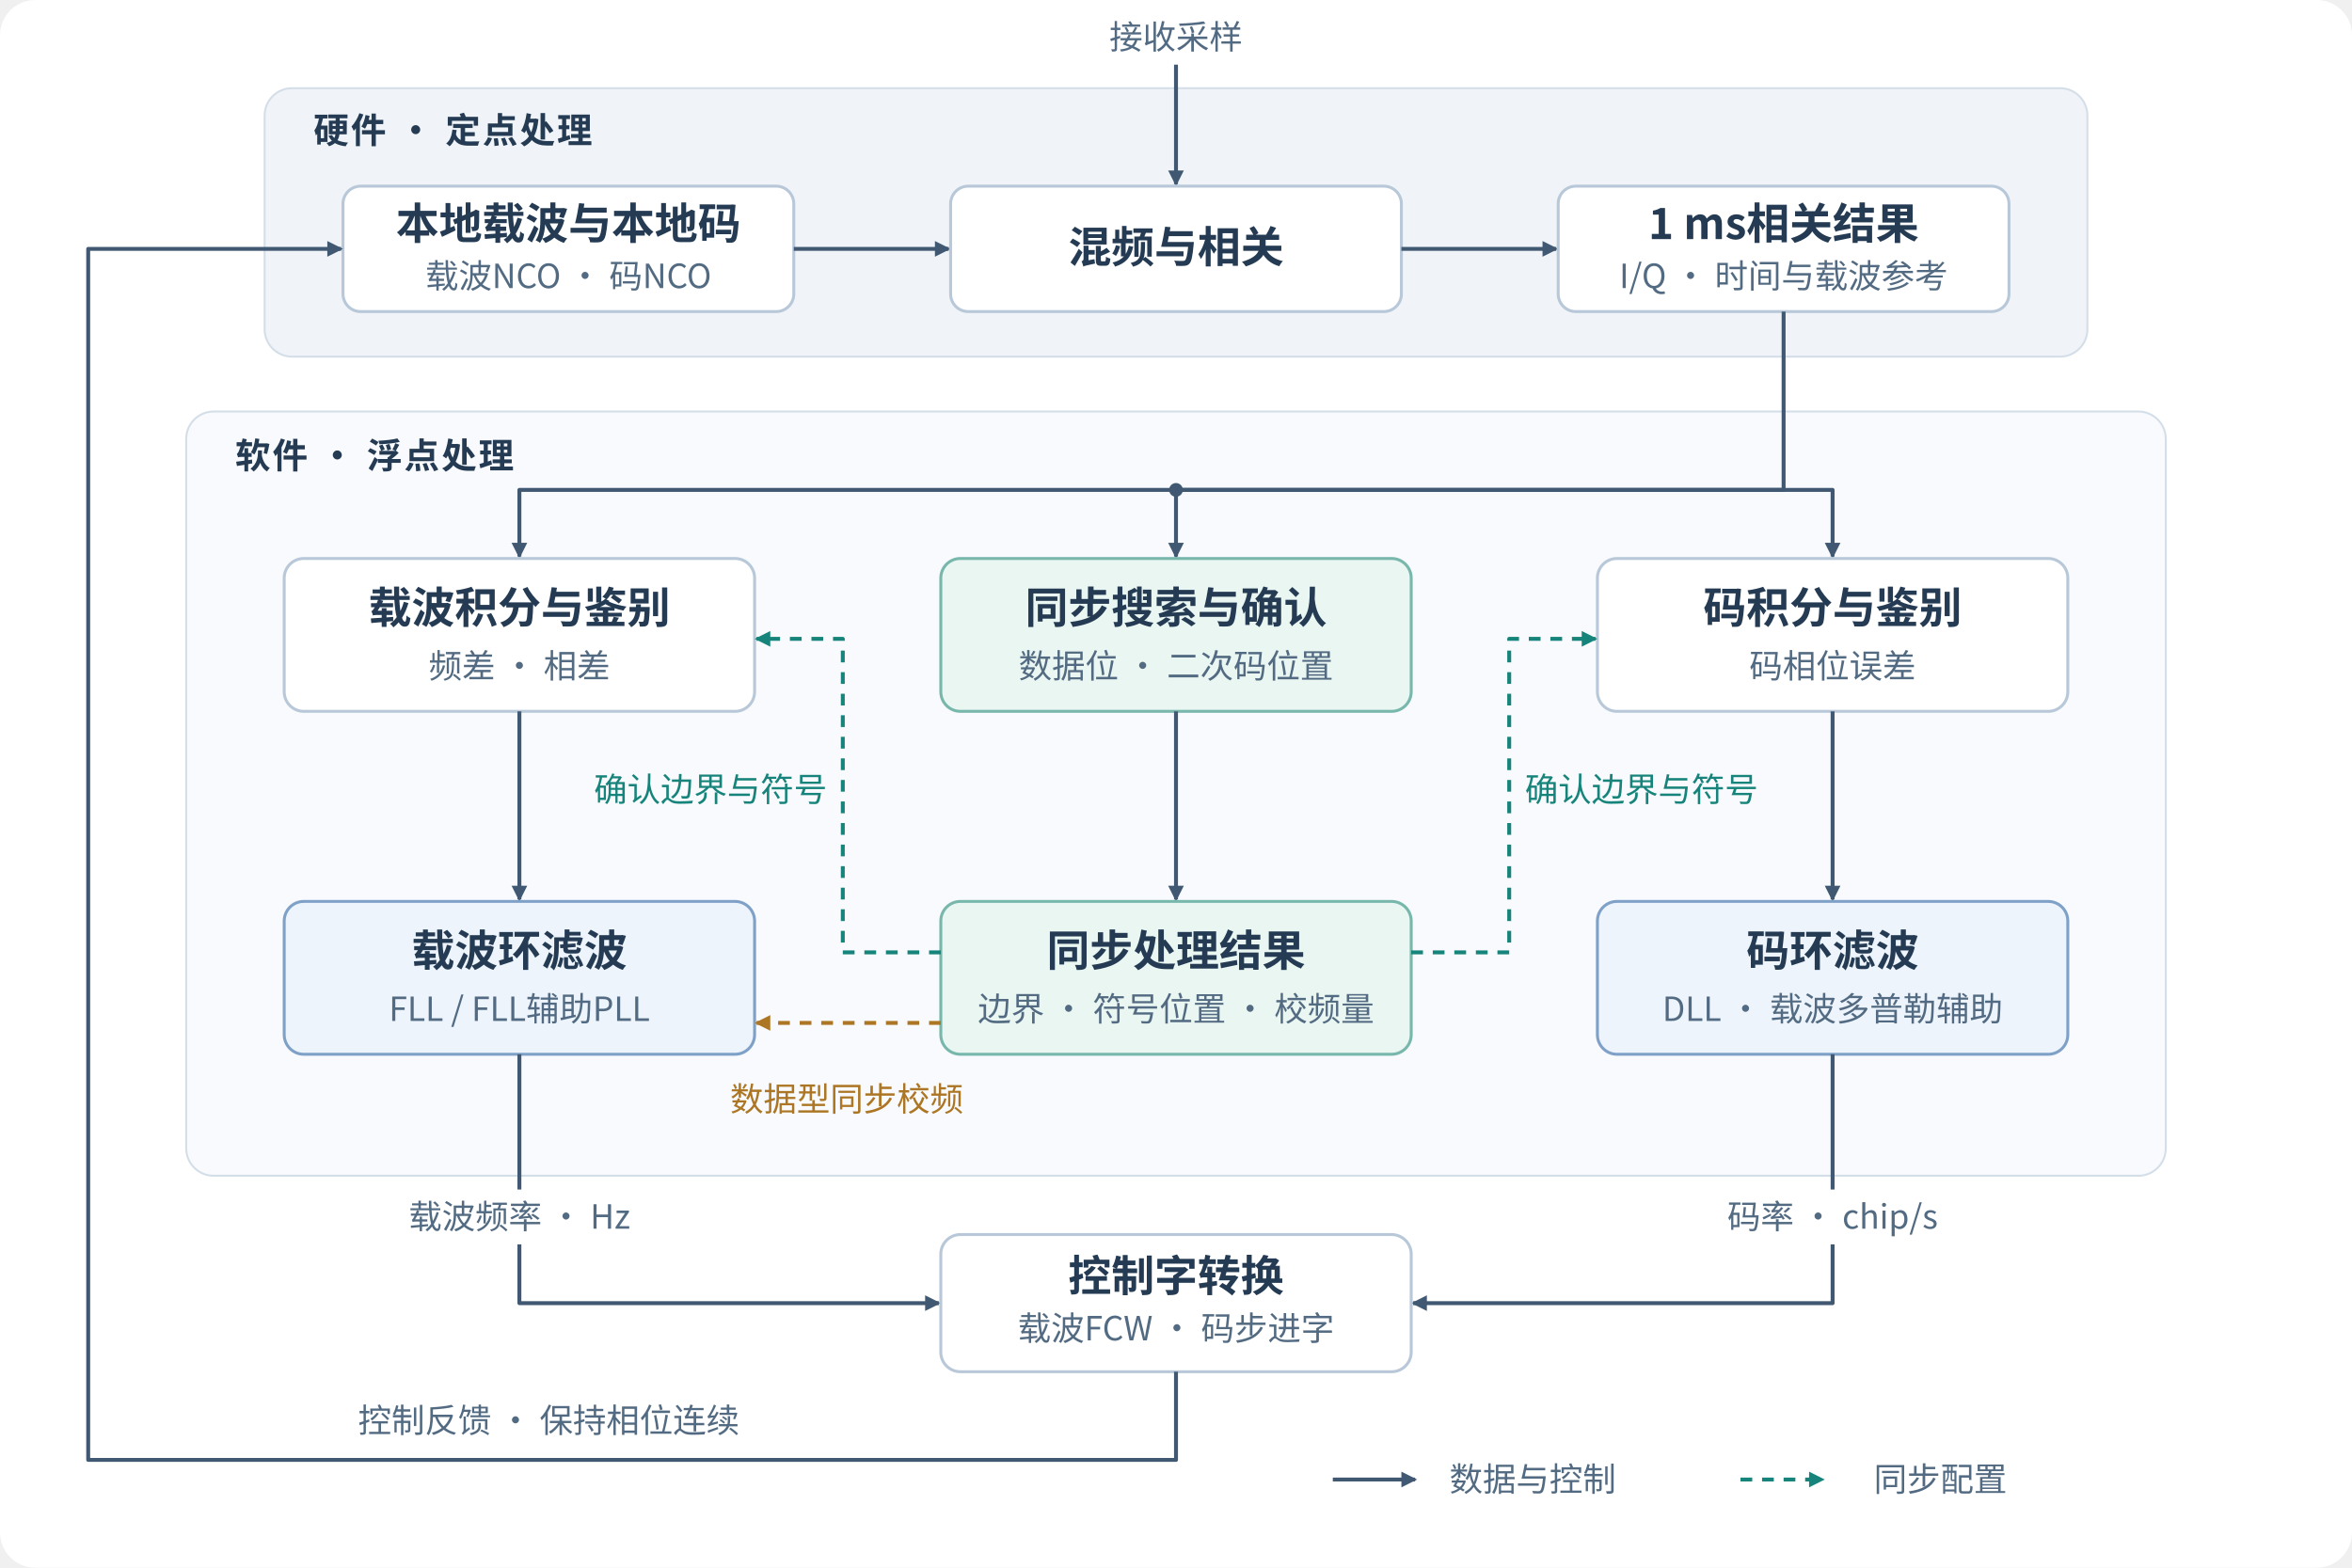
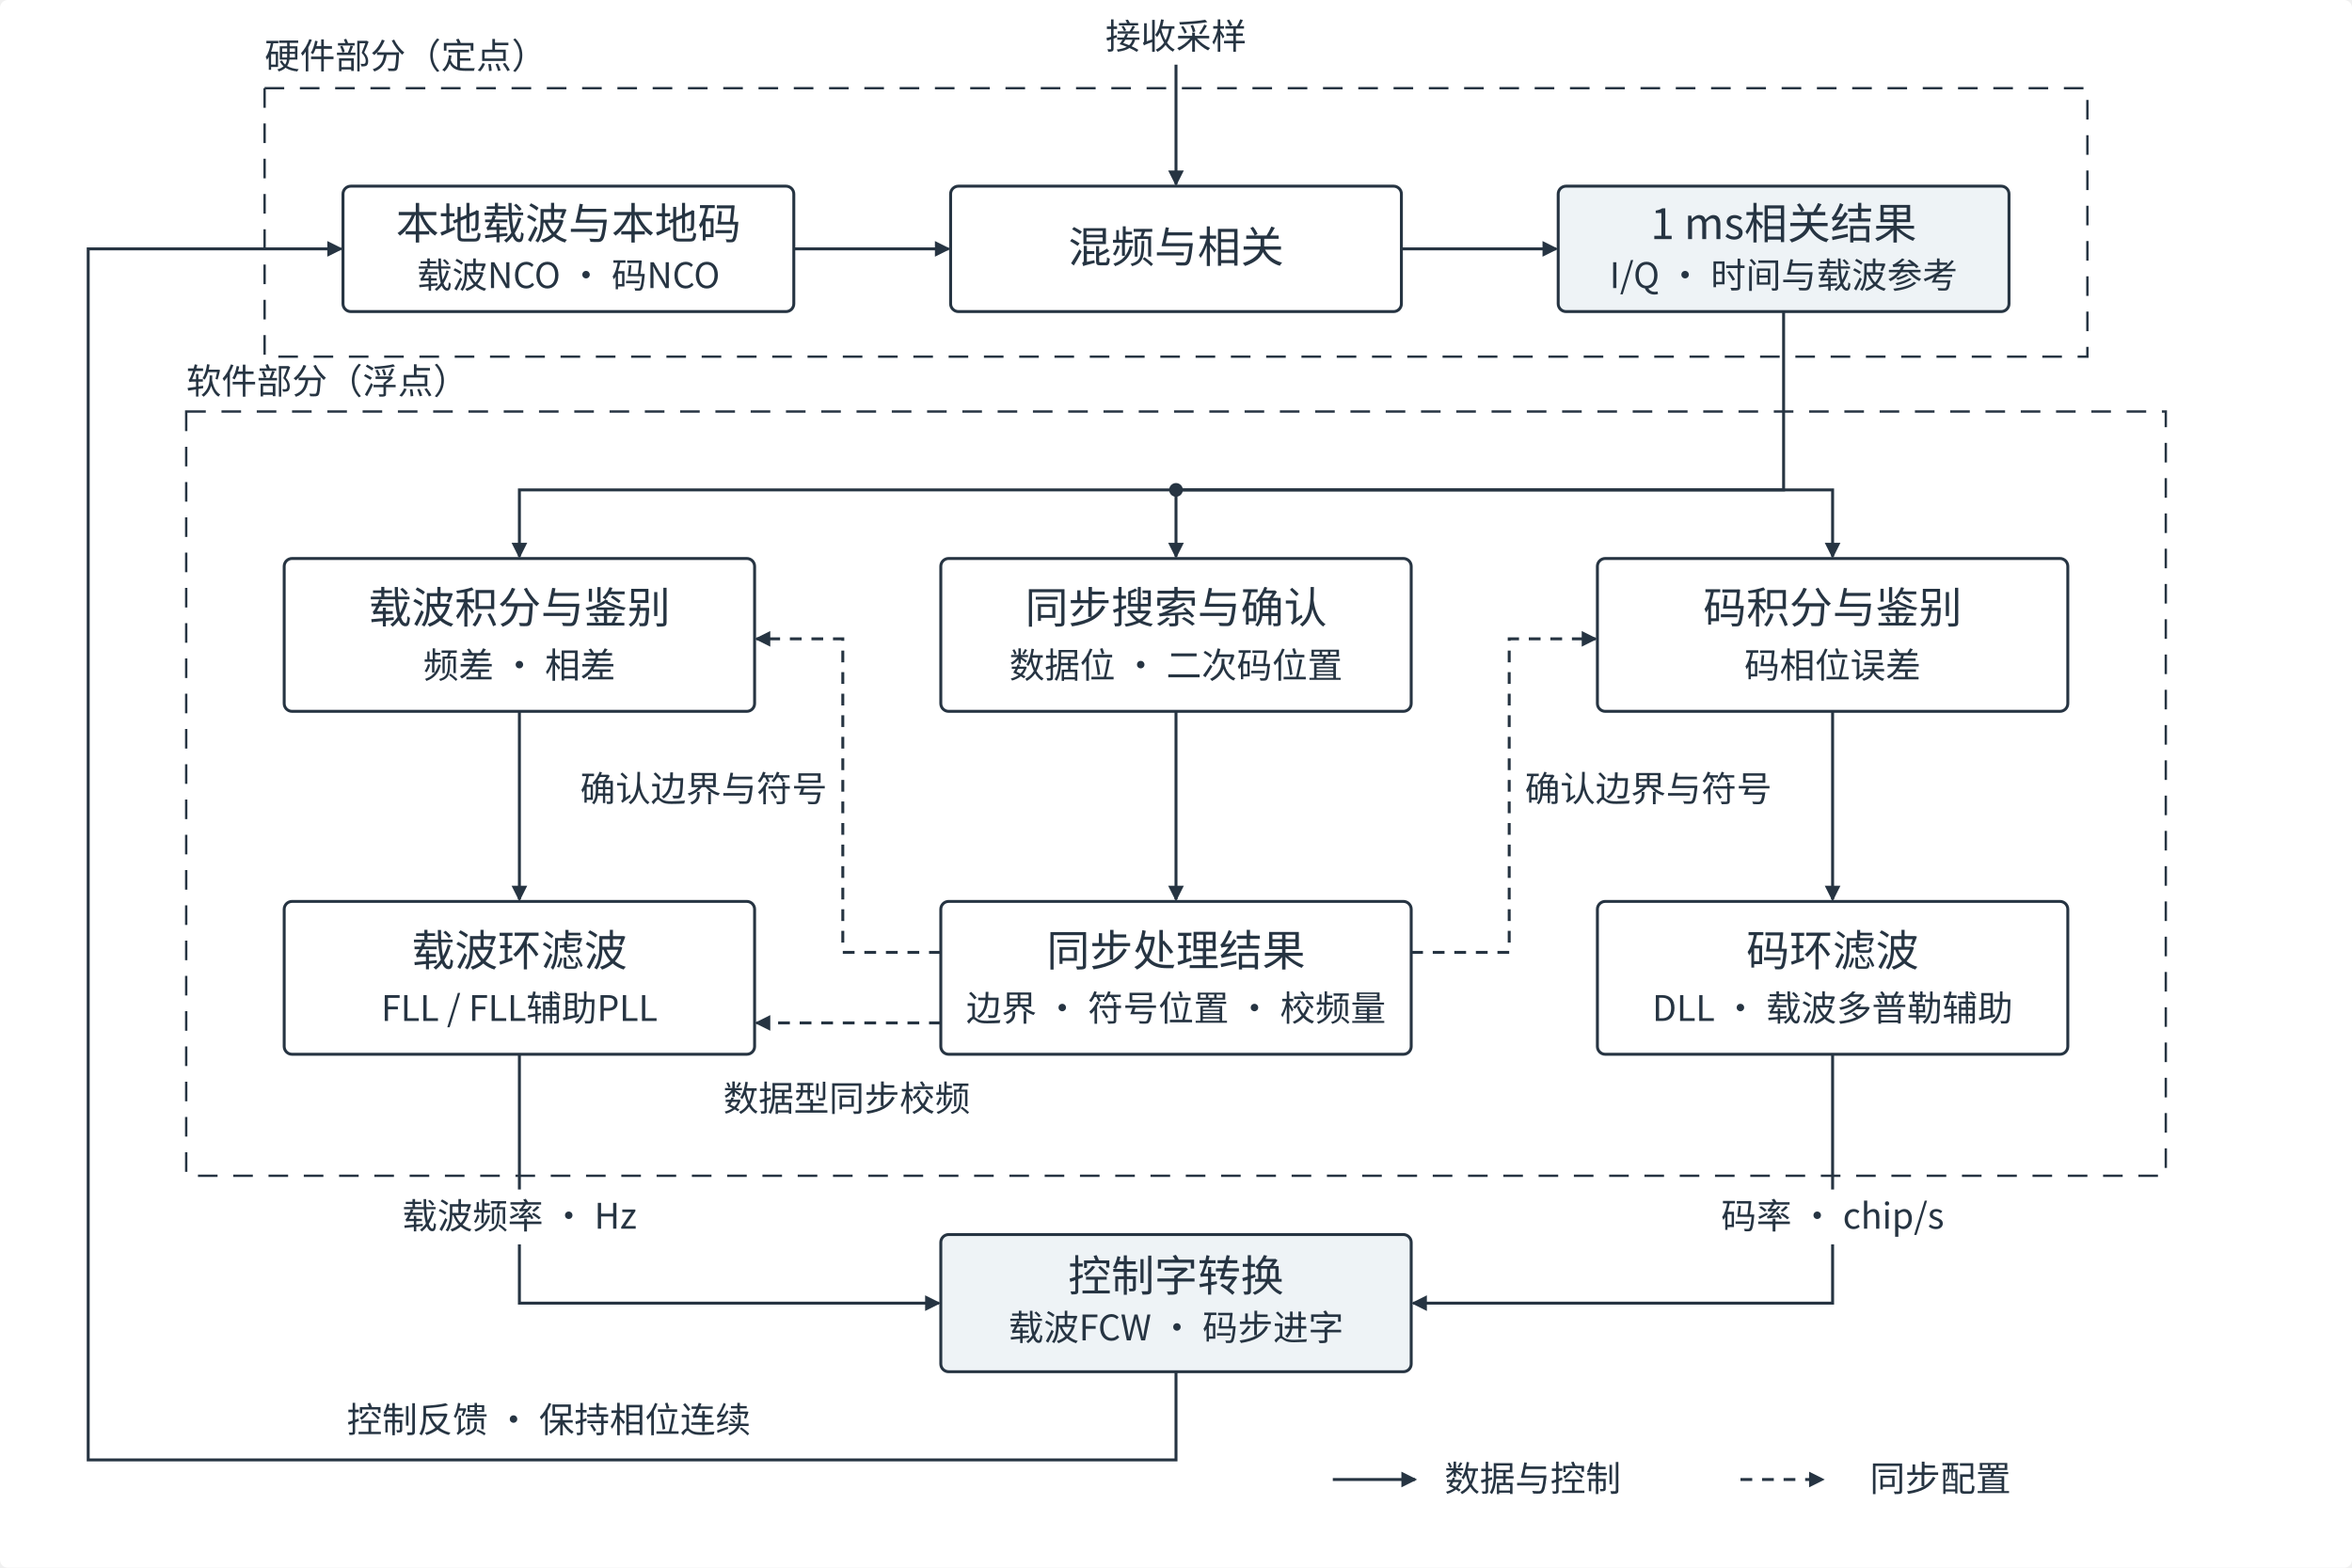
<svg xmlns="http://www.w3.org/2000/svg" width="1200" height="800" viewBox="0 0 1200 800" role="img" aria-labelledby="title desc">
  <defs>
    <marker id="arrow" markerWidth="8" markerHeight="8" refX="7" refY="4" orient="auto" markerUnits="userSpaceOnUse">
-       <path d="M0 0L8 4L0 8Z" fill="#405872" />
-     </marker>
-     <marker id="tealArrow" markerWidth="8" markerHeight="8" refX="7" refY="4" orient="auto" markerUnits="userSpaceOnUse">
-       <path d="M0 0L8 4L0 8Z" fill="#16847B" />
-     </marker>
-     <marker id="amberArrow" markerWidth="8" markerHeight="8" refX="7" refY="4" orient="auto" markerUnits="userSpaceOnUse">
-       <path d="M0 0L8 4L0 8Z" fill="#AC7624" />
+       <path d="M0 0L8 4L0 8Z" fill="#263442" />
    </marker>
  </defs>
  <style>
-     text { font-family: "Noto Sans CJK SC", "Microsoft YaHei", sans-serif; fill: #243B53; text-anchor: middle; }
-     .label { font-size: 22px; font-weight: 600; }
-     .small { font-size: 17px; fill: #536B82; }
-     .tag { font-size: 18px; font-weight: 600; text-anchor: start; letter-spacing: 1px; }
-     .box { fill: #FFFFFF; stroke: #B8C8D8; stroke-width: 1.5; }
-     .loop { fill: #EDF4FC; stroke: #7FA1C8; stroke-width: 1.5; }
-     .sync { fill: #EAF6F2; stroke: #78B7AC; stroke-width: 1.5; }
-     .flow { fill: none; stroke: #405872; stroke-width: 2; stroke-linejoin: round; marker-end: url(#arrow); }
-     .config { fill: none; stroke: #16847B; stroke-width: 2; stroke-dasharray: 6 5; stroke-linejoin: round; marker-end: url(#tealArrow); }
-     .calibrate { fill: none; stroke: #AC7624; stroke-width: 2; stroke-dasharray: 6 5; marker-end: url(#amberArrow); }
+     text { font-family: "Noto Sans CJK SC", "Microsoft YaHei", sans-serif; fill: #263442; text-anchor: middle; }
+     .label { font-size: 22px; }
+     .small { font-size: 18px; }
+     .tag { font-size: 18px; text-anchor: start; }
+     .box { fill: #FFFFFF; stroke: #263442; stroke-width: 1.5; }
+     .shade { fill: #EEF3F6; stroke: #263442; stroke-width: 1.5; }
+     .region { fill: none; stroke: #263442; stroke-width: 1.2; stroke-dasharray: 10 8; }
+     .flow { fill: none; stroke: #263442; stroke-width: 1.5; marker-end: url(#arrow); }
+     .config { fill: none; stroke: #263442; stroke-width: 1.5; stroke-dasharray: 6 5; marker-end: url(#arrow); }
  </style>
-   <rect width="1200" height="800" rx="18" fill="#FFFFFF" />
-   <rect x="135" y="45" width="930" height="137" rx="14" fill="#F0F4F8" stroke="#D4DEE8" />
-   <text x="160" y="73" class="tag">硬件 · 定点处理</text>
+   <rect width="1200" height="800" rx="4" fill="#FFFFFF" />
+   <rect x="135" y="45" width="930" height="137" class="region" />
+   <text x="135" y="35" class="tag">硬件部分（定点）</text>
  <text x="600" y="25" class="small">接收采样</text>
  <path d="M600 33V94" class="flow" />
-   <rect x="175" y="95" width="230" height="64" rx="9" class="box" />
+   <rect x="175" y="95" width="230" height="64" rx="4" class="box" />
  <text x="290" y="122" class="label">本地载波与本地码</text>
  <text x="290" y="147" class="small">载波NCO · 码NCO</text>
  <path d="M405 127H484" class="flow" />
-   <rect x="485" y="95" width="230" height="64" rx="9" class="box" />
+   <rect x="485" y="95" width="230" height="64" rx="4" class="box" />
  <text x="600" y="134" class="label">混频与相关</text>
  <path d="M715 127H794" class="flow" />
-   <rect x="795" y="95" width="230" height="64" rx="9" class="box" />
+   <rect x="795" y="95" width="230" height="64" rx="4" class="shade" />
  <text x="910" y="122" class="label">1 ms相关结果</text>
  <text x="910" y="147" class="small">I/Q · 时间与载波参考</text>
-   <rect x="95" y="210" width="1010" height="390" rx="14" fill="#F8FAFD" stroke="#D4DEE8" />
-   <text x="120" y="239" class="tag">软件 · 浮点处理</text>
+   <rect x="95" y="210" width="1010" height="390" class="region" />
+   <text x="95" y="201" class="tag">软件部分（浮点）</text>
  <path d="M910 159V250H600V284" class="flow" />
  <path d="M600 250H265V284" class="flow" />
  <path d="M600 250H935V284" class="flow" />
-   <circle cx="600" cy="250" r="3.5" fill="#405872" />
-   <rect x="145" y="285" width="240" height="78" rx="10" class="box" />
+   <circle cx="600" cy="250" r="3.5" fill="#263442" />
+   <rect x="145" y="285" width="240" height="78" rx="4" class="box" />
  <text x="265" y="318" class="label">载波积分与鉴别</text>
  <text x="265" y="346" class="small">频差 · 相差</text>
-   <rect x="480" y="285" width="240" height="78" rx="10" class="sync" />
+   <rect x="480" y="285" width="240" height="78" rx="4" class="box" />
  <text x="600" y="318" class="label">同步搜索与确认</text>
  <text x="600" y="346" class="small">数据位 · 二次码位置</text>
-   <rect x="815" y="285" width="240" height="78" rx="10" class="box" />
+   <rect x="815" y="285" width="240" height="78" rx="4" class="box" />
  <text x="935" y="318" class="label">码积分与鉴别</text>
  <text x="935" y="346" class="small">码相位误差</text>
  <path d="M265 363V459" class="flow" />
  <path d="M600 363V459" class="flow" />
  <path d="M935 363V459" class="flow" />
-   <rect x="145" y="460" width="240" height="78" rx="10" class="loop" />
+   <rect x="145" y="460" width="240" height="78" rx="4" class="box" />
  <text x="265" y="493" class="label">载波环滤波</text>
  <text x="265" y="521" class="small">FLL / FLL辅助PLL</text>
-   <rect x="480" y="460" width="240" height="78" rx="10" class="sync" />
+   <rect x="480" y="460" width="240" height="78" rx="4" class="box" />
  <text x="600" y="493" class="label">同步处理结果</text>
  <text x="600" y="521" class="small">边界 · 符号位置 · 校频量</text>
-   <rect x="815" y="460" width="240" height="78" rx="10" class="loop" />
+   <rect x="815" y="460" width="240" height="78" rx="4" class="box" />
  <text x="935" y="493" class="label">码环滤波</text>
  <text x="935" y="521" class="small">DLL · 载波多普勒辅助</text>
  <path d="M480 486H430V326H386" class="config" />
  <path d="M720 486H770V326H814" class="config" />
-   <text x="422" y="409" class="small" style="fill:#16847B;text-anchor:end">确认边界与符号</text>
-   <text x="778" y="409" class="small" style="fill:#16847B;text-anchor:start">确认边界与符号</text>
-   <path d="M480 522H386" class="calibrate" />
-   <text x="432" y="567" class="small" style="fill:#AC7624">数据型同步校频</text>
+   <text x="422" y="409" class="small" style="text-anchor:end">确认边界与符号</text>
+   <text x="778" y="409" class="small" style="text-anchor:start">确认边界与符号</text>
+   <path d="M480 522H386" class="config" />
+   <text x="432" y="567" class="small">数据型同步校频</text>
  <path d="M265 538V665H479" class="flow" />
  <path d="M935 538V665H721" class="flow" />
-   <rect x="480" y="630" width="240" height="70" rx="10" class="box" />
+   <rect x="480" y="630" width="240" height="70" rx="4" class="shade" />
  <text x="600" y="659" class="label">控制字转换</text>
  <text x="600" y="684" class="small">载波FCW · 码步进字</text>
-   <rect x="176" y="607" width="178" height="28" rx="6" fill="#FFFFFF" />
+   <rect x="176" y="607" width="178" height="28" rx="4" fill="#FFFFFF" />
  <text x="265" y="627" class="small">载波频率 · Hz</text>
-   <rect x="846" y="607" width="178" height="28" rx="6" fill="#FFFFFF" />
+   <rect x="846" y="607" width="178" height="28" rx="4" fill="#FFFFFF" />
  <text x="935" y="627" class="small">码率 · chip/s</text>
  <path d="M600 700V745H45V127H174" class="flow" />
  <text x="280" y="731" class="small">控制反馈 · 保持相位连续</text>
  <path d="M680 755H722" class="flow" />
  <text x="782" y="761" class="small">数据与控制</text>
  <path d="M888 755H930" class="config" />
  <text x="990" y="761" class="small">同步配置</text>
</svg>
